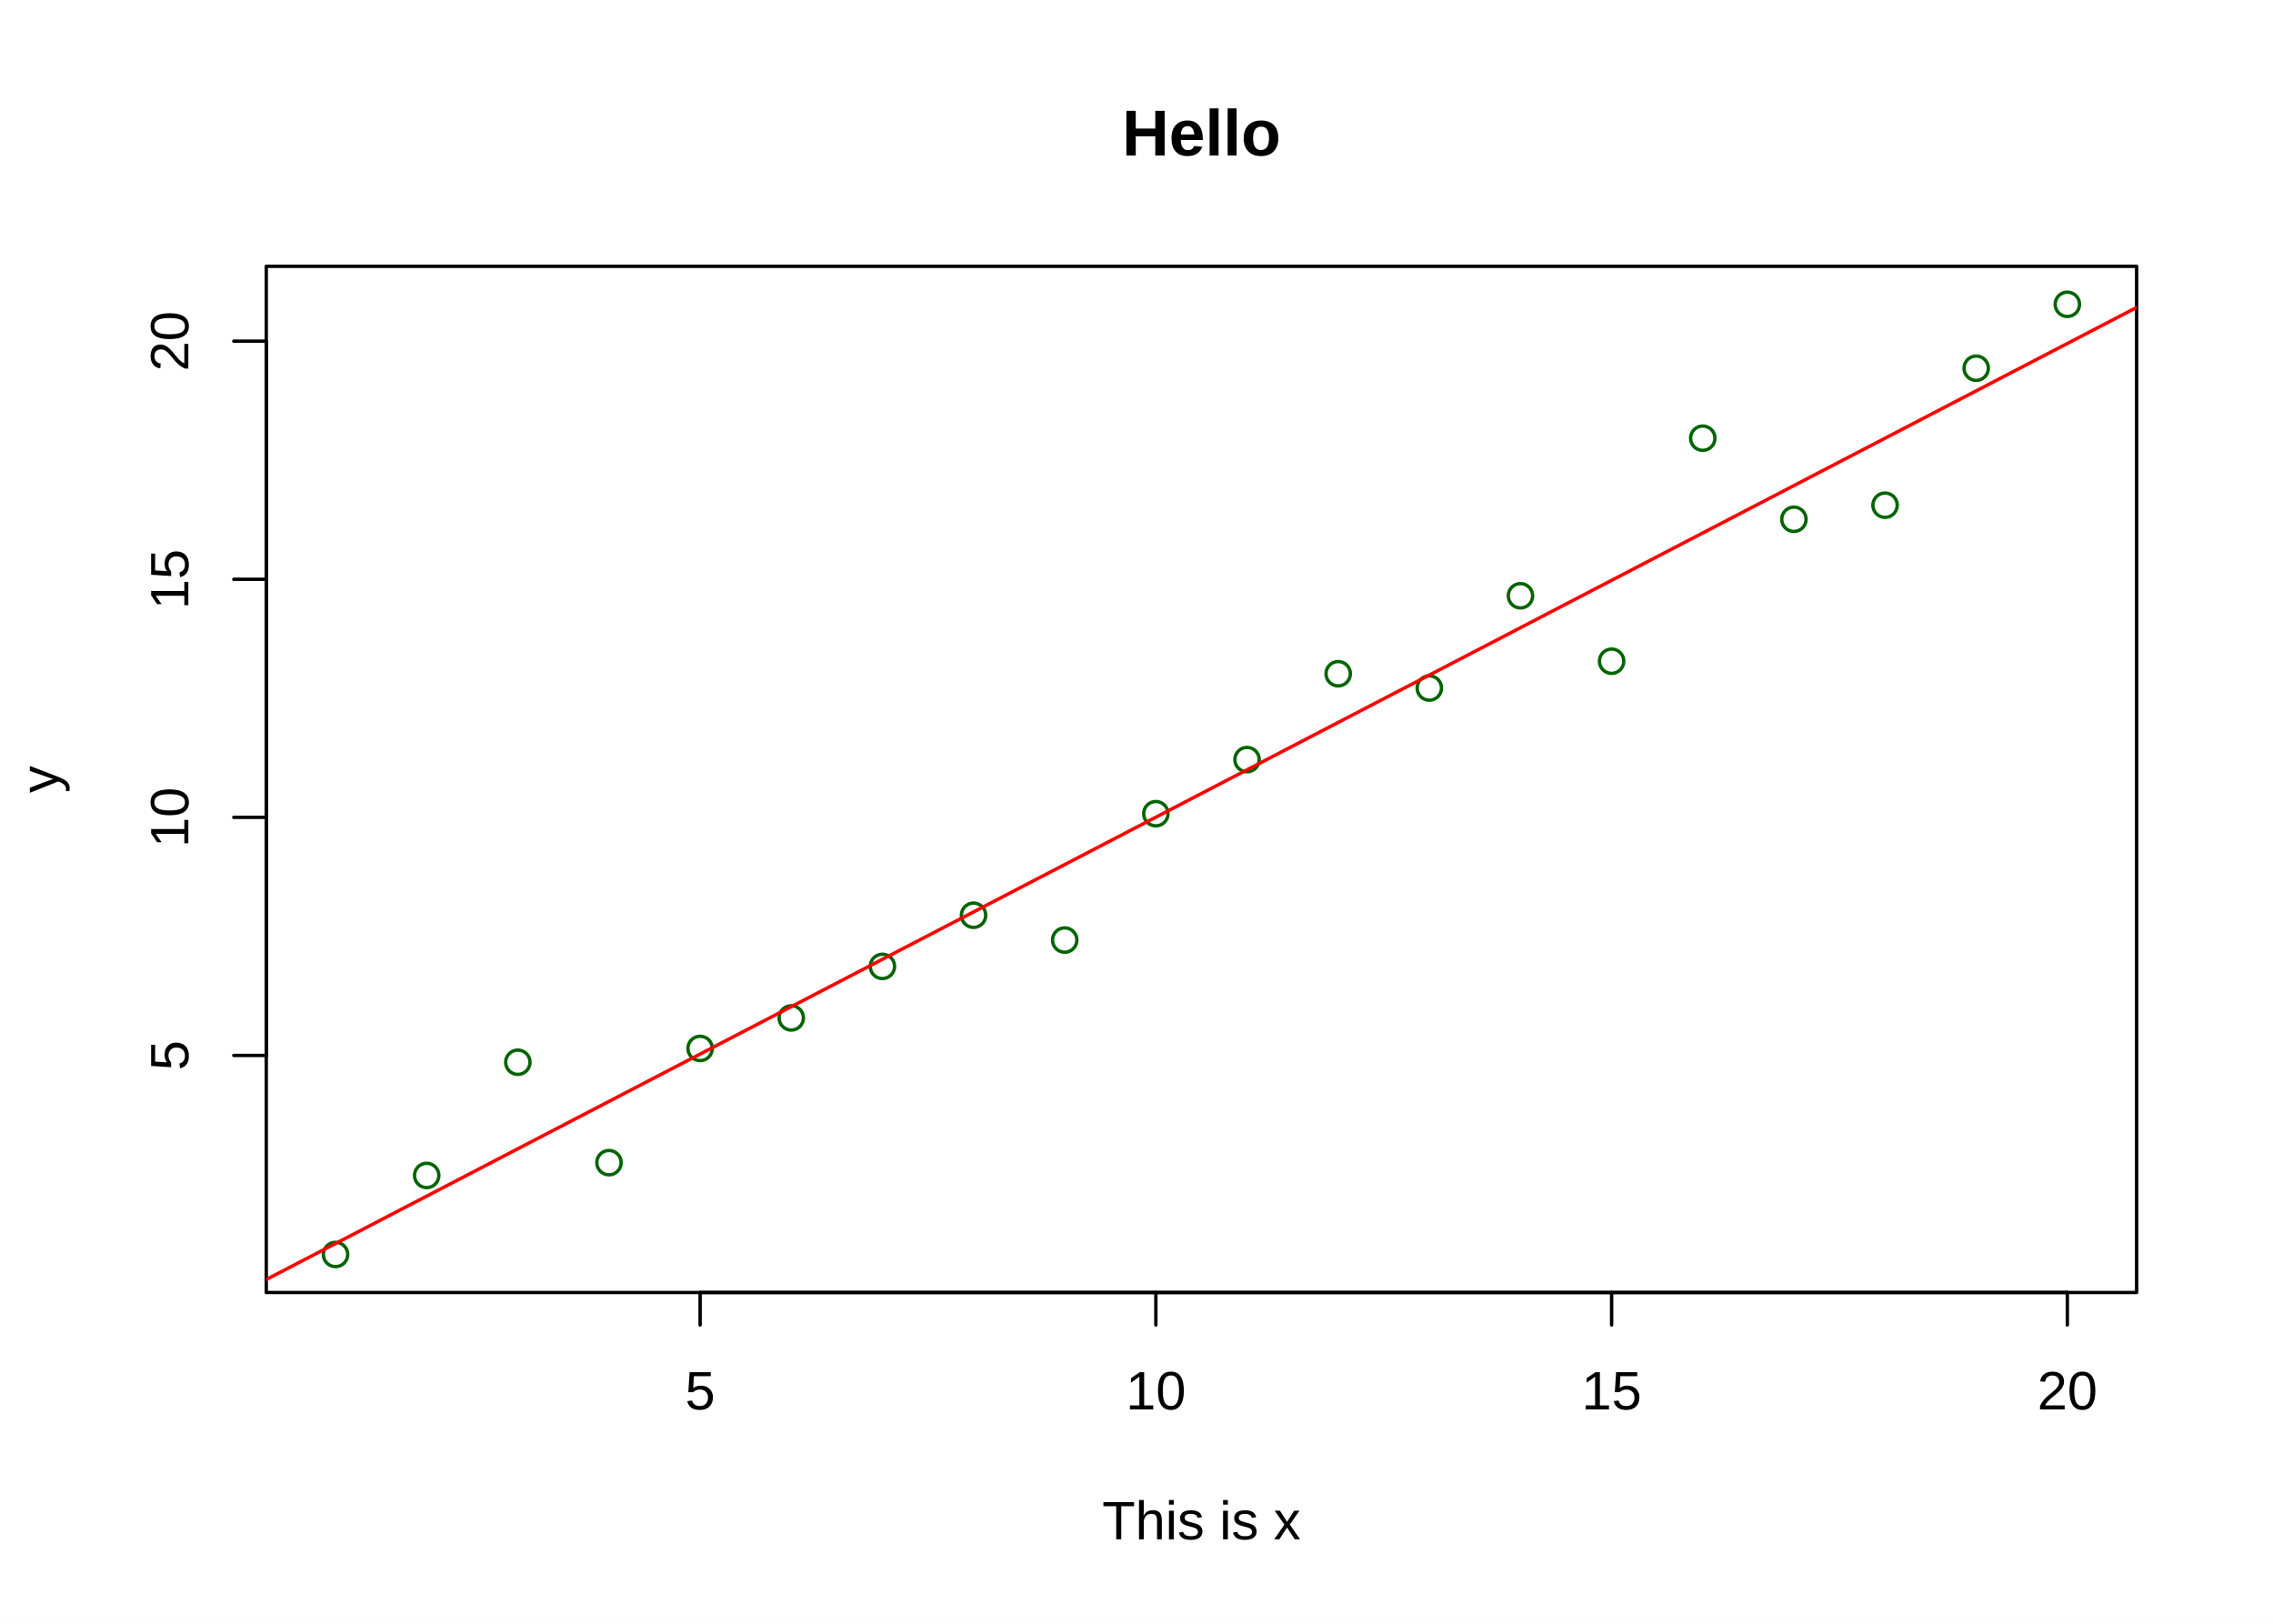
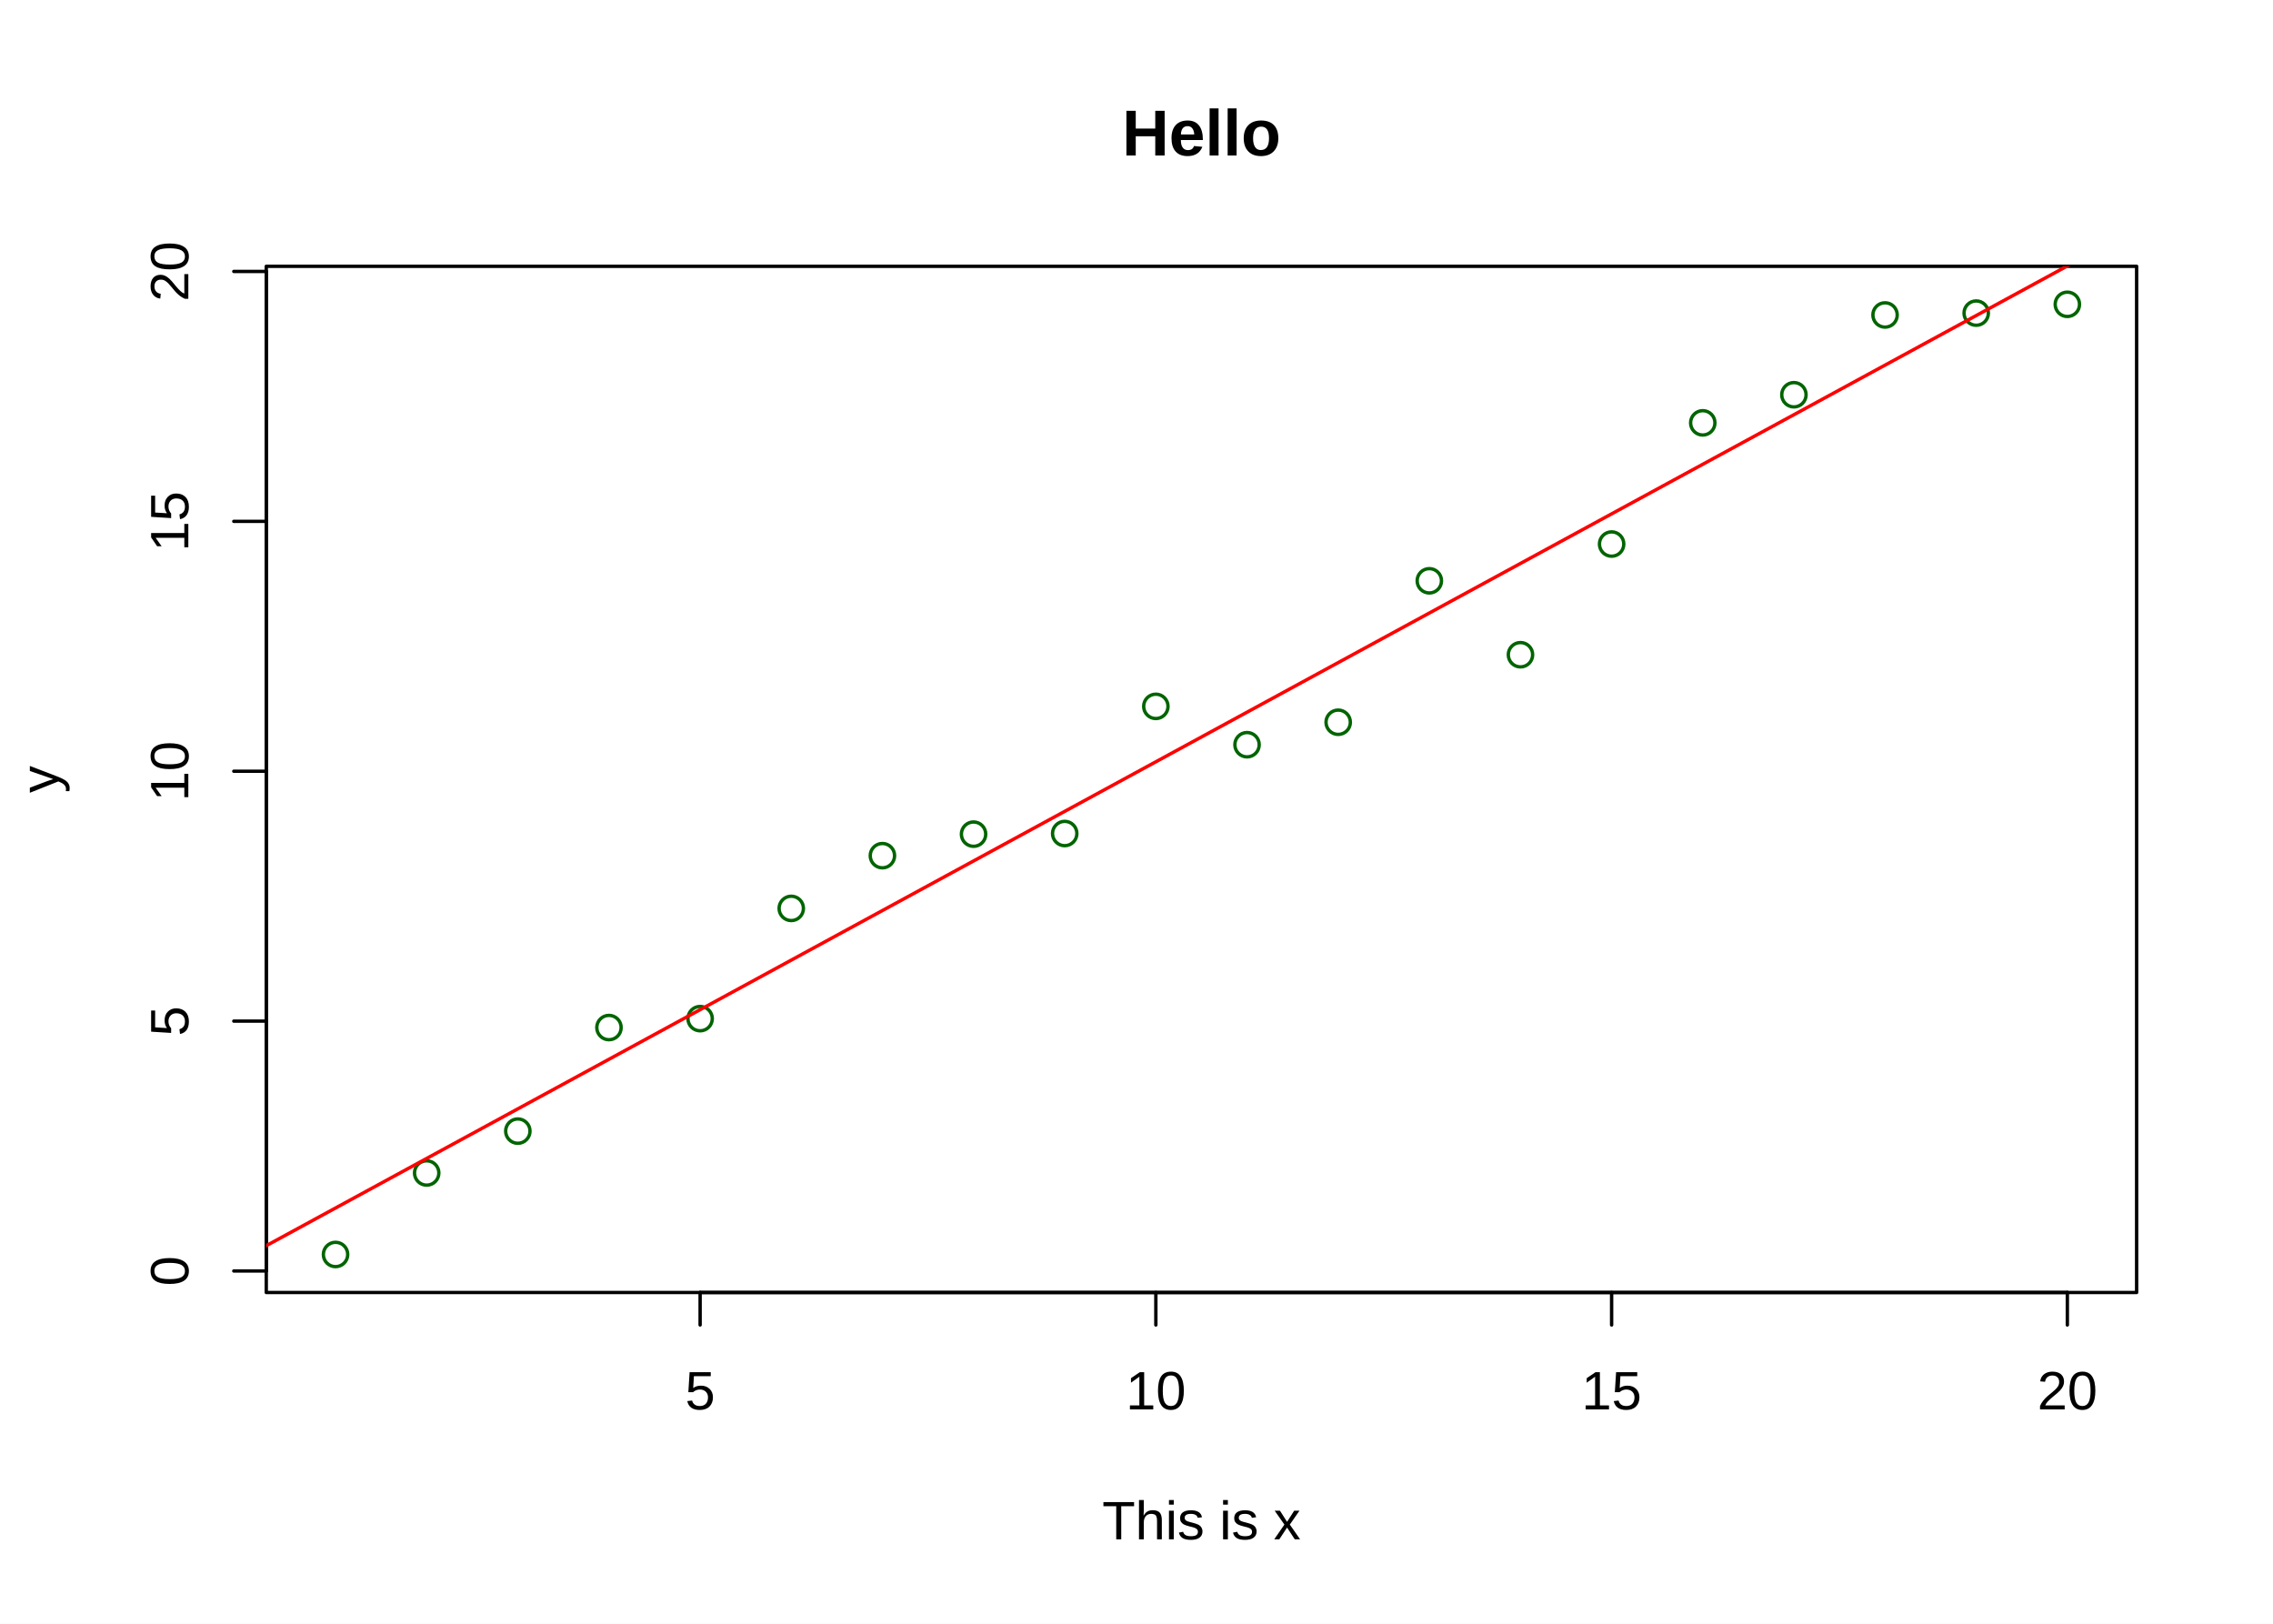
<svg xmlns="http://www.w3.org/2000/svg" viewBox="0 0 504.00 360.00">
  <defs>
    <style type="text/css">
    line, polyline, polygon, path, rect, circle {
      fill: none;
      stroke: #000000;
      stroke-linecap: round;
      stroke-linejoin: round;
      stroke-miterlimit: 10.00;
    }
  </style>
  </defs>
  <rect width="100%" height="100%" style="stroke: none; fill: #FFFFFF;" />
  <defs>
    <clipPath id="cpNTkuMDR8NDczLjc2fDI4Ni41Nnw1OS4wNA==">
      <rect x="59.04" y="59.04" width="414.72" height="227.52" />
    </clipPath>
  </defs>
  <circle cx="74.40" cy="278.13" r="2.70" style="stroke-width: 0.75; stroke: #006400;" clip-path="url(#cpNTkuMDR8NDczLjc2fDI4Ni41Nnw1OS4wNA==)" />
-   <circle cx="94.61" cy="260.61" r="2.70" style="stroke-width: 0.75; stroke: #006400;" clip-path="url(#cpNTkuMDR8NDczLjc2fDI4Ni41Nnw1OS4wNA==)" />
-   <circle cx="114.82" cy="235.51" r="2.70" style="stroke-width: 0.75; stroke: #006400;" clip-path="url(#cpNTkuMDR8NDczLjc2fDI4Ni41Nnw1OS4wNA==)" />
-   <circle cx="135.03" cy="257.77" r="2.70" style="stroke-width: 0.75; stroke: #006400;" clip-path="url(#cpNTkuMDR8NDczLjc2fDI4Ni41Nnw1OS4wNA==)" />
-   <circle cx="155.24" cy="232.45" r="2.70" style="stroke-width: 0.75; stroke: #006400;" clip-path="url(#cpNTkuMDR8NDczLjc2fDI4Ni41Nnw1OS4wNA==)" />
-   <circle cx="175.45" cy="225.68" r="2.70" style="stroke-width: 0.75; stroke: #006400;" clip-path="url(#cpNTkuMDR8NDczLjc2fDI4Ni41Nnw1OS4wNA==)" />
-   <circle cx="195.66" cy="214.26" r="2.70" style="stroke-width: 0.75; stroke: #006400;" clip-path="url(#cpNTkuMDR8NDczLjc2fDI4Ni41Nnw1OS4wNA==)" />
-   <circle cx="215.87" cy="202.92" r="2.70" style="stroke-width: 0.75; stroke: #006400;" clip-path="url(#cpNTkuMDR8NDczLjc2fDI4Ni41Nnw1OS4wNA==)" />
-   <circle cx="236.08" cy="208.42" r="2.70" style="stroke-width: 0.75; stroke: #006400;" clip-path="url(#cpNTkuMDR8NDczLjc2fDI4Ni41Nnw1OS4wNA==)" />
-   <circle cx="256.29" cy="180.40" r="2.70" style="stroke-width: 0.75; stroke: #006400;" clip-path="url(#cpNTkuMDR8NDczLjc2fDI4Ni41Nnw1OS4wNA==)" />
-   <circle cx="276.51" cy="168.41" r="2.70" style="stroke-width: 0.75; stroke: #006400;" clip-path="url(#cpNTkuMDR8NDczLjc2fDI4Ni41Nnw1OS4wNA==)" />
-   <circle cx="296.72" cy="149.37" r="2.70" style="stroke-width: 0.75; stroke: #006400;" clip-path="url(#cpNTkuMDR8NDczLjc2fDI4Ni41Nnw1OS4wNA==)" />
-   <circle cx="316.93" cy="152.54" r="2.70" style="stroke-width: 0.75; stroke: #006400;" clip-path="url(#cpNTkuMDR8NDczLjc2fDI4Ni41Nnw1OS4wNA==)" />
-   <circle cx="337.14" cy="132.09" r="2.70" style="stroke-width: 0.75; stroke: #006400;" clip-path="url(#cpNTkuMDR8NDczLjc2fDI4Ni41Nnw1OS4wNA==)" />
-   <circle cx="357.35" cy="146.60" r="2.70" style="stroke-width: 0.75; stroke: #006400;" clip-path="url(#cpNTkuMDR8NDczLjc2fDI4Ni41Nnw1OS4wNA==)" />
-   <circle cx="377.56" cy="97.15" r="2.70" style="stroke-width: 0.75; stroke: #006400;" clip-path="url(#cpNTkuMDR8NDczLjc2fDI4Ni41Nnw1OS4wNA==)" />
-   <circle cx="397.77" cy="115.13" r="2.70" style="stroke-width: 0.75; stroke: #006400;" clip-path="url(#cpNTkuMDR8NDczLjc2fDI4Ni41Nnw1OS4wNA==)" />
-   <circle cx="417.98" cy="112.01" r="2.70" style="stroke-width: 0.75; stroke: #006400;" clip-path="url(#cpNTkuMDR8NDczLjc2fDI4Ni41Nnw1OS4wNA==)" />
-   <circle cx="438.19" cy="81.64" r="2.70" style="stroke-width: 0.75; stroke: #006400;" clip-path="url(#cpNTkuMDR8NDczLjc2fDI4Ni41Nnw1OS4wNA==)" />
+   <circle cx="94.61" cy="260.06" r="2.70" style="stroke-width: 0.75; stroke: #006400;" clip-path="url(#cpNTkuMDR8NDczLjc2fDI4Ni41Nnw1OS4wNA==)" />
+   <circle cx="114.82" cy="250.78" r="2.70" style="stroke-width: 0.75; stroke: #006400;" clip-path="url(#cpNTkuMDR8NDczLjc2fDI4Ni41Nnw1OS4wNA==)" />
+   <circle cx="135.03" cy="227.82" r="2.70" style="stroke-width: 0.75; stroke: #006400;" clip-path="url(#cpNTkuMDR8NDczLjc2fDI4Ni41Nnw1OS4wNA==)" />
+   <circle cx="155.24" cy="225.84" r="2.70" style="stroke-width: 0.75; stroke: #006400;" clip-path="url(#cpNTkuMDR8NDczLjc2fDI4Ni41Nnw1OS4wNA==)" />
+   <circle cx="175.45" cy="201.40" r="2.70" style="stroke-width: 0.75; stroke: #006400;" clip-path="url(#cpNTkuMDR8NDczLjc2fDI4Ni41Nnw1OS4wNA==)" />
+   <circle cx="195.66" cy="189.71" r="2.70" style="stroke-width: 0.75; stroke: #006400;" clip-path="url(#cpNTkuMDR8NDczLjc2fDI4Ni41Nnw1OS4wNA==)" />
+   <circle cx="215.87" cy="184.94" r="2.70" style="stroke-width: 0.75; stroke: #006400;" clip-path="url(#cpNTkuMDR8NDczLjc2fDI4Ni41Nnw1OS4wNA==)" />
+   <circle cx="236.08" cy="184.80" r="2.70" style="stroke-width: 0.75; stroke: #006400;" clip-path="url(#cpNTkuMDR8NDczLjc2fDI4Ni41Nnw1OS4wNA==)" />
+   <circle cx="256.29" cy="156.61" r="2.70" style="stroke-width: 0.75; stroke: #006400;" clip-path="url(#cpNTkuMDR8NDczLjc2fDI4Ni41Nnw1OS4wNA==)" />
+   <circle cx="276.51" cy="165.11" r="2.70" style="stroke-width: 0.75; stroke: #006400;" clip-path="url(#cpNTkuMDR8NDczLjc2fDI4Ni41Nnw1OS4wNA==)" />
+   <circle cx="296.72" cy="160.13" r="2.70" style="stroke-width: 0.75; stroke: #006400;" clip-path="url(#cpNTkuMDR8NDczLjc2fDI4Ni41Nnw1OS4wNA==)" />
+   <circle cx="316.93" cy="128.77" r="2.70" style="stroke-width: 0.75; stroke: #006400;" clip-path="url(#cpNTkuMDR8NDczLjc2fDI4Ni41Nnw1OS4wNA==)" />
+   <circle cx="337.14" cy="145.16" r="2.70" style="stroke-width: 0.75; stroke: #006400;" clip-path="url(#cpNTkuMDR8NDczLjc2fDI4Ni41Nnw1OS4wNA==)" />
+   <circle cx="357.35" cy="120.62" r="2.70" style="stroke-width: 0.75; stroke: #006400;" clip-path="url(#cpNTkuMDR8NDczLjc2fDI4Ni41Nnw1OS4wNA==)" />
+   <circle cx="377.56" cy="93.75" r="2.70" style="stroke-width: 0.75; stroke: #006400;" clip-path="url(#cpNTkuMDR8NDczLjc2fDI4Ni41Nnw1OS4wNA==)" />
+   <circle cx="397.77" cy="87.52" r="2.70" style="stroke-width: 0.75; stroke: #006400;" clip-path="url(#cpNTkuMDR8NDczLjc2fDI4Ni41Nnw1OS4wNA==)" />
+   <circle cx="417.98" cy="69.83" r="2.70" style="stroke-width: 0.75; stroke: #006400;" clip-path="url(#cpNTkuMDR8NDczLjc2fDI4Ni41Nnw1OS4wNA==)" />
+   <circle cx="438.19" cy="69.42" r="2.70" style="stroke-width: 0.75; stroke: #006400;" clip-path="url(#cpNTkuMDR8NDczLjc2fDI4Ni41Nnw1OS4wNA==)" />
  <circle cx="458.40" cy="67.47" r="2.70" style="stroke-width: 0.75; stroke: #006400;" clip-path="url(#cpNTkuMDR8NDczLjc2fDI4Ni41Nnw1OS4wNA==)" />
  <defs>
    <clipPath id="cpMC4wMHw1MDQuMDB8MzYwLjAwfDAuMDA=">
      <rect x="0.00" y="0.00" width="504.00" height="360.00" />
    </clipPath>
  </defs>
  <line x1="155.24" y1="286.56" x2="458.40" y2="286.56" style="stroke-width: 0.75;" clip-path="url(#cpMC4wMHw1MDQuMDB8MzYwLjAwfDAuMDA=)" />
  <line x1="155.24" y1="286.56" x2="155.24" y2="293.76" style="stroke-width: 0.75;" clip-path="url(#cpMC4wMHw1MDQuMDB8MzYwLjAwfDAuMDA=)" />
  <line x1="256.29" y1="286.56" x2="256.29" y2="293.76" style="stroke-width: 0.75;" clip-path="url(#cpMC4wMHw1MDQuMDB8MzYwLjAwfDAuMDA=)" />
  <line x1="357.35" y1="286.56" x2="357.35" y2="293.76" style="stroke-width: 0.75;" clip-path="url(#cpMC4wMHw1MDQuMDB8MzYwLjAwfDAuMDA=)" />
  <line x1="458.40" y1="286.56" x2="458.40" y2="293.76" style="stroke-width: 0.75;" clip-path="url(#cpMC4wMHw1MDQuMDB8MzYwLjAwfDAuMDA=)" />
  <g clip-path="url(#cpMC4wMHw1MDQuMDB8MzYwLjAwfDAuMDA=)">
    <text x="151.91" y="312.48" style="font-size: 12.00px; font-family: Liberation Sans;" textLength="6.67px" lengthAdjust="spacingAndGlyphs">5</text>
  </g>
  <g clip-path="url(#cpMC4wMHw1MDQuMDB8MzYwLjAwfDAuMDA=)">
    <text x="249.62" y="312.48" style="font-size: 12.00px; font-family: Liberation Sans;" textLength="13.35px" lengthAdjust="spacingAndGlyphs">10</text>
  </g>
  <g clip-path="url(#cpMC4wMHw1MDQuMDB8MzYwLjAwfDAuMDA=)">
    <text x="350.67" y="312.48" style="font-size: 12.00px; font-family: Liberation Sans;" textLength="13.35px" lengthAdjust="spacingAndGlyphs">15</text>
  </g>
  <g clip-path="url(#cpMC4wMHw1MDQuMDB8MzYwLjAwfDAuMDA=)">
    <text x="451.73" y="312.48" style="font-size: 12.00px; font-family: Liberation Sans;" textLength="13.35px" lengthAdjust="spacingAndGlyphs">20</text>
  </g>
-   <line x1="59.04" y1="234.00" x2="59.04" y2="75.64" style="stroke-width: 0.75;" clip-path="url(#cpMC4wMHw1MDQuMDB8MzYwLjAwfDAuMDA=)" />
-   <line x1="59.04" y1="234.00" x2="51.84" y2="234.00" style="stroke-width: 0.75;" clip-path="url(#cpMC4wMHw1MDQuMDB8MzYwLjAwfDAuMDA=)" />
-   <line x1="59.04" y1="181.21" x2="51.84" y2="181.21" style="stroke-width: 0.75;" clip-path="url(#cpMC4wMHw1MDQuMDB8MzYwLjAwfDAuMDA=)" />
-   <line x1="59.04" y1="128.43" x2="51.84" y2="128.43" style="stroke-width: 0.75;" clip-path="url(#cpMC4wMHw1MDQuMDB8MzYwLjAwfDAuMDA=)" />
-   <line x1="59.04" y1="75.64" x2="51.84" y2="75.64" style="stroke-width: 0.75;" clip-path="url(#cpMC4wMHw1MDQuMDB8MzYwLjAwfDAuMDA=)" />
+   <line x1="59.04" y1="281.79" x2="59.04" y2="60.18" style="stroke-width: 0.75;" clip-path="url(#cpMC4wMHw1MDQuMDB8MzYwLjAwfDAuMDA=)" />
+   <line x1="59.04" y1="281.79" x2="51.84" y2="281.79" style="stroke-width: 0.75;" clip-path="url(#cpMC4wMHw1MDQuMDB8MzYwLjAwfDAuMDA=)" />
+   <line x1="59.04" y1="226.39" x2="51.84" y2="226.39" style="stroke-width: 0.75;" clip-path="url(#cpMC4wMHw1MDQuMDB8MzYwLjAwfDAuMDA=)" />
+   <line x1="59.04" y1="170.99" x2="51.84" y2="170.99" style="stroke-width: 0.75;" clip-path="url(#cpMC4wMHw1MDQuMDB8MzYwLjAwfDAuMDA=)" />
+   <line x1="59.04" y1="115.59" x2="51.84" y2="115.59" style="stroke-width: 0.75;" clip-path="url(#cpMC4wMHw1MDQuMDB8MzYwLjAwfDAuMDA=)" />
+   <line x1="59.04" y1="60.18" x2="51.84" y2="60.18" style="stroke-width: 0.75;" clip-path="url(#cpMC4wMHw1MDQuMDB8MzYwLjAwfDAuMDA=)" />
  <g clip-path="url(#cpMC4wMHw1MDQuMDB8MzYwLjAwfDAuMDA=)">
-     <text transform="translate(41.76,237.33) rotate(-90)" style="font-size: 12.00px; font-family: Liberation Sans;" textLength="6.67px" lengthAdjust="spacingAndGlyphs">5</text>
+     <text transform="translate(41.76,285.13) rotate(-90)" style="font-size: 12.00px; font-family: Liberation Sans;" textLength="6.67px" lengthAdjust="spacingAndGlyphs">0</text>
  </g>
  <g clip-path="url(#cpMC4wMHw1MDQuMDB8MzYwLjAwfDAuMDA=)">
-     <text transform="translate(41.76,187.89) rotate(-90)" style="font-size: 12.00px; font-family: Liberation Sans;" textLength="13.35px" lengthAdjust="spacingAndGlyphs">10</text>
+     <text transform="translate(41.76,229.73) rotate(-90)" style="font-size: 12.00px; font-family: Liberation Sans;" textLength="6.67px" lengthAdjust="spacingAndGlyphs">5</text>
  </g>
  <g clip-path="url(#cpMC4wMHw1MDQuMDB8MzYwLjAwfDAuMDA=)">
-     <text transform="translate(41.76,135.10) rotate(-90)" style="font-size: 12.00px; font-family: Liberation Sans;" textLength="13.35px" lengthAdjust="spacingAndGlyphs">15</text>
+     <text transform="translate(41.76,177.66) rotate(-90)" style="font-size: 12.00px; font-family: Liberation Sans;" textLength="13.35px" lengthAdjust="spacingAndGlyphs">10</text>
  </g>
  <g clip-path="url(#cpMC4wMHw1MDQuMDB8MzYwLjAwfDAuMDA=)">
-     <text transform="translate(41.76,82.32) rotate(-90)" style="font-size: 12.00px; font-family: Liberation Sans;" textLength="13.35px" lengthAdjust="spacingAndGlyphs">20</text>
+     <text transform="translate(41.76,122.26) rotate(-90)" style="font-size: 12.00px; font-family: Liberation Sans;" textLength="13.35px" lengthAdjust="spacingAndGlyphs">15</text>
+   </g>
+   <g clip-path="url(#cpMC4wMHw1MDQuMDB8MzYwLjAwfDAuMDA=)">
+     <text transform="translate(41.76,66.86) rotate(-90)" style="font-size: 12.00px; font-family: Liberation Sans;" textLength="13.35px" lengthAdjust="spacingAndGlyphs">20</text>
  </g>
  <polyline points="59.04,286.56 473.76,286.56 473.76,59.04 59.04,59.04 59.04,286.56 " style="stroke-width: 0.75;" clip-path="url(#cpMC4wMHw1MDQuMDB8MzYwLjAwfDAuMDA=)" />
  <g clip-path="url(#cpMC4wMHw1MDQuMDB8MzYwLjAwfDAuMDA=)">
    <text x="248.80" y="34.47" style="font-size: 14.40px; font-weight: bold; font-family: Liberation Sans;" textLength="35.21px" lengthAdjust="spacingAndGlyphs">Hello</text>
  </g>
  <g clip-path="url(#cpMC4wMHw1MDQuMDB8MzYwLjAwfDAuMDA=)">
    <text x="244.40" y="341.28" style="font-size: 12.00px; font-family: Liberation Sans;" textLength="44.00px" lengthAdjust="spacingAndGlyphs">This is x</text>
  </g>
  <g clip-path="url(#cpMC4wMHw1MDQuMDB8MzYwLjAwfDAuMDA=)">
    <text transform="translate(12.96,175.80) rotate(-90)" style="font-size: 12.00px; font-family: Liberation Sans;" textLength="6.00px" lengthAdjust="spacingAndGlyphs">y</text>
  </g>
  <defs>
    <clipPath id="cpNTkuMDR8NDczLjc2fDI4Ni41Nnw1OS4wNA==">
      <rect x="59.04" y="59.04" width="414.72" height="227.52" />
    </clipPath>
  </defs>
-   <line x1="59.04" y1="283.68" x2="473.76" y2="68.17" style="stroke-width: 0.75; stroke: #FF0000;" clip-path="url(#cpNTkuMDR8NDczLjc2fDI4Ni41Nnw1OS4wNA==)" />
+   <line x1="59.04" y1="276.18" x2="473.76" y2="50.61" style="stroke-width: 0.75; stroke: #FF0000;" clip-path="url(#cpNTkuMDR8NDczLjc2fDI4Ni41Nnw1OS4wNA==)" />
</svg>
